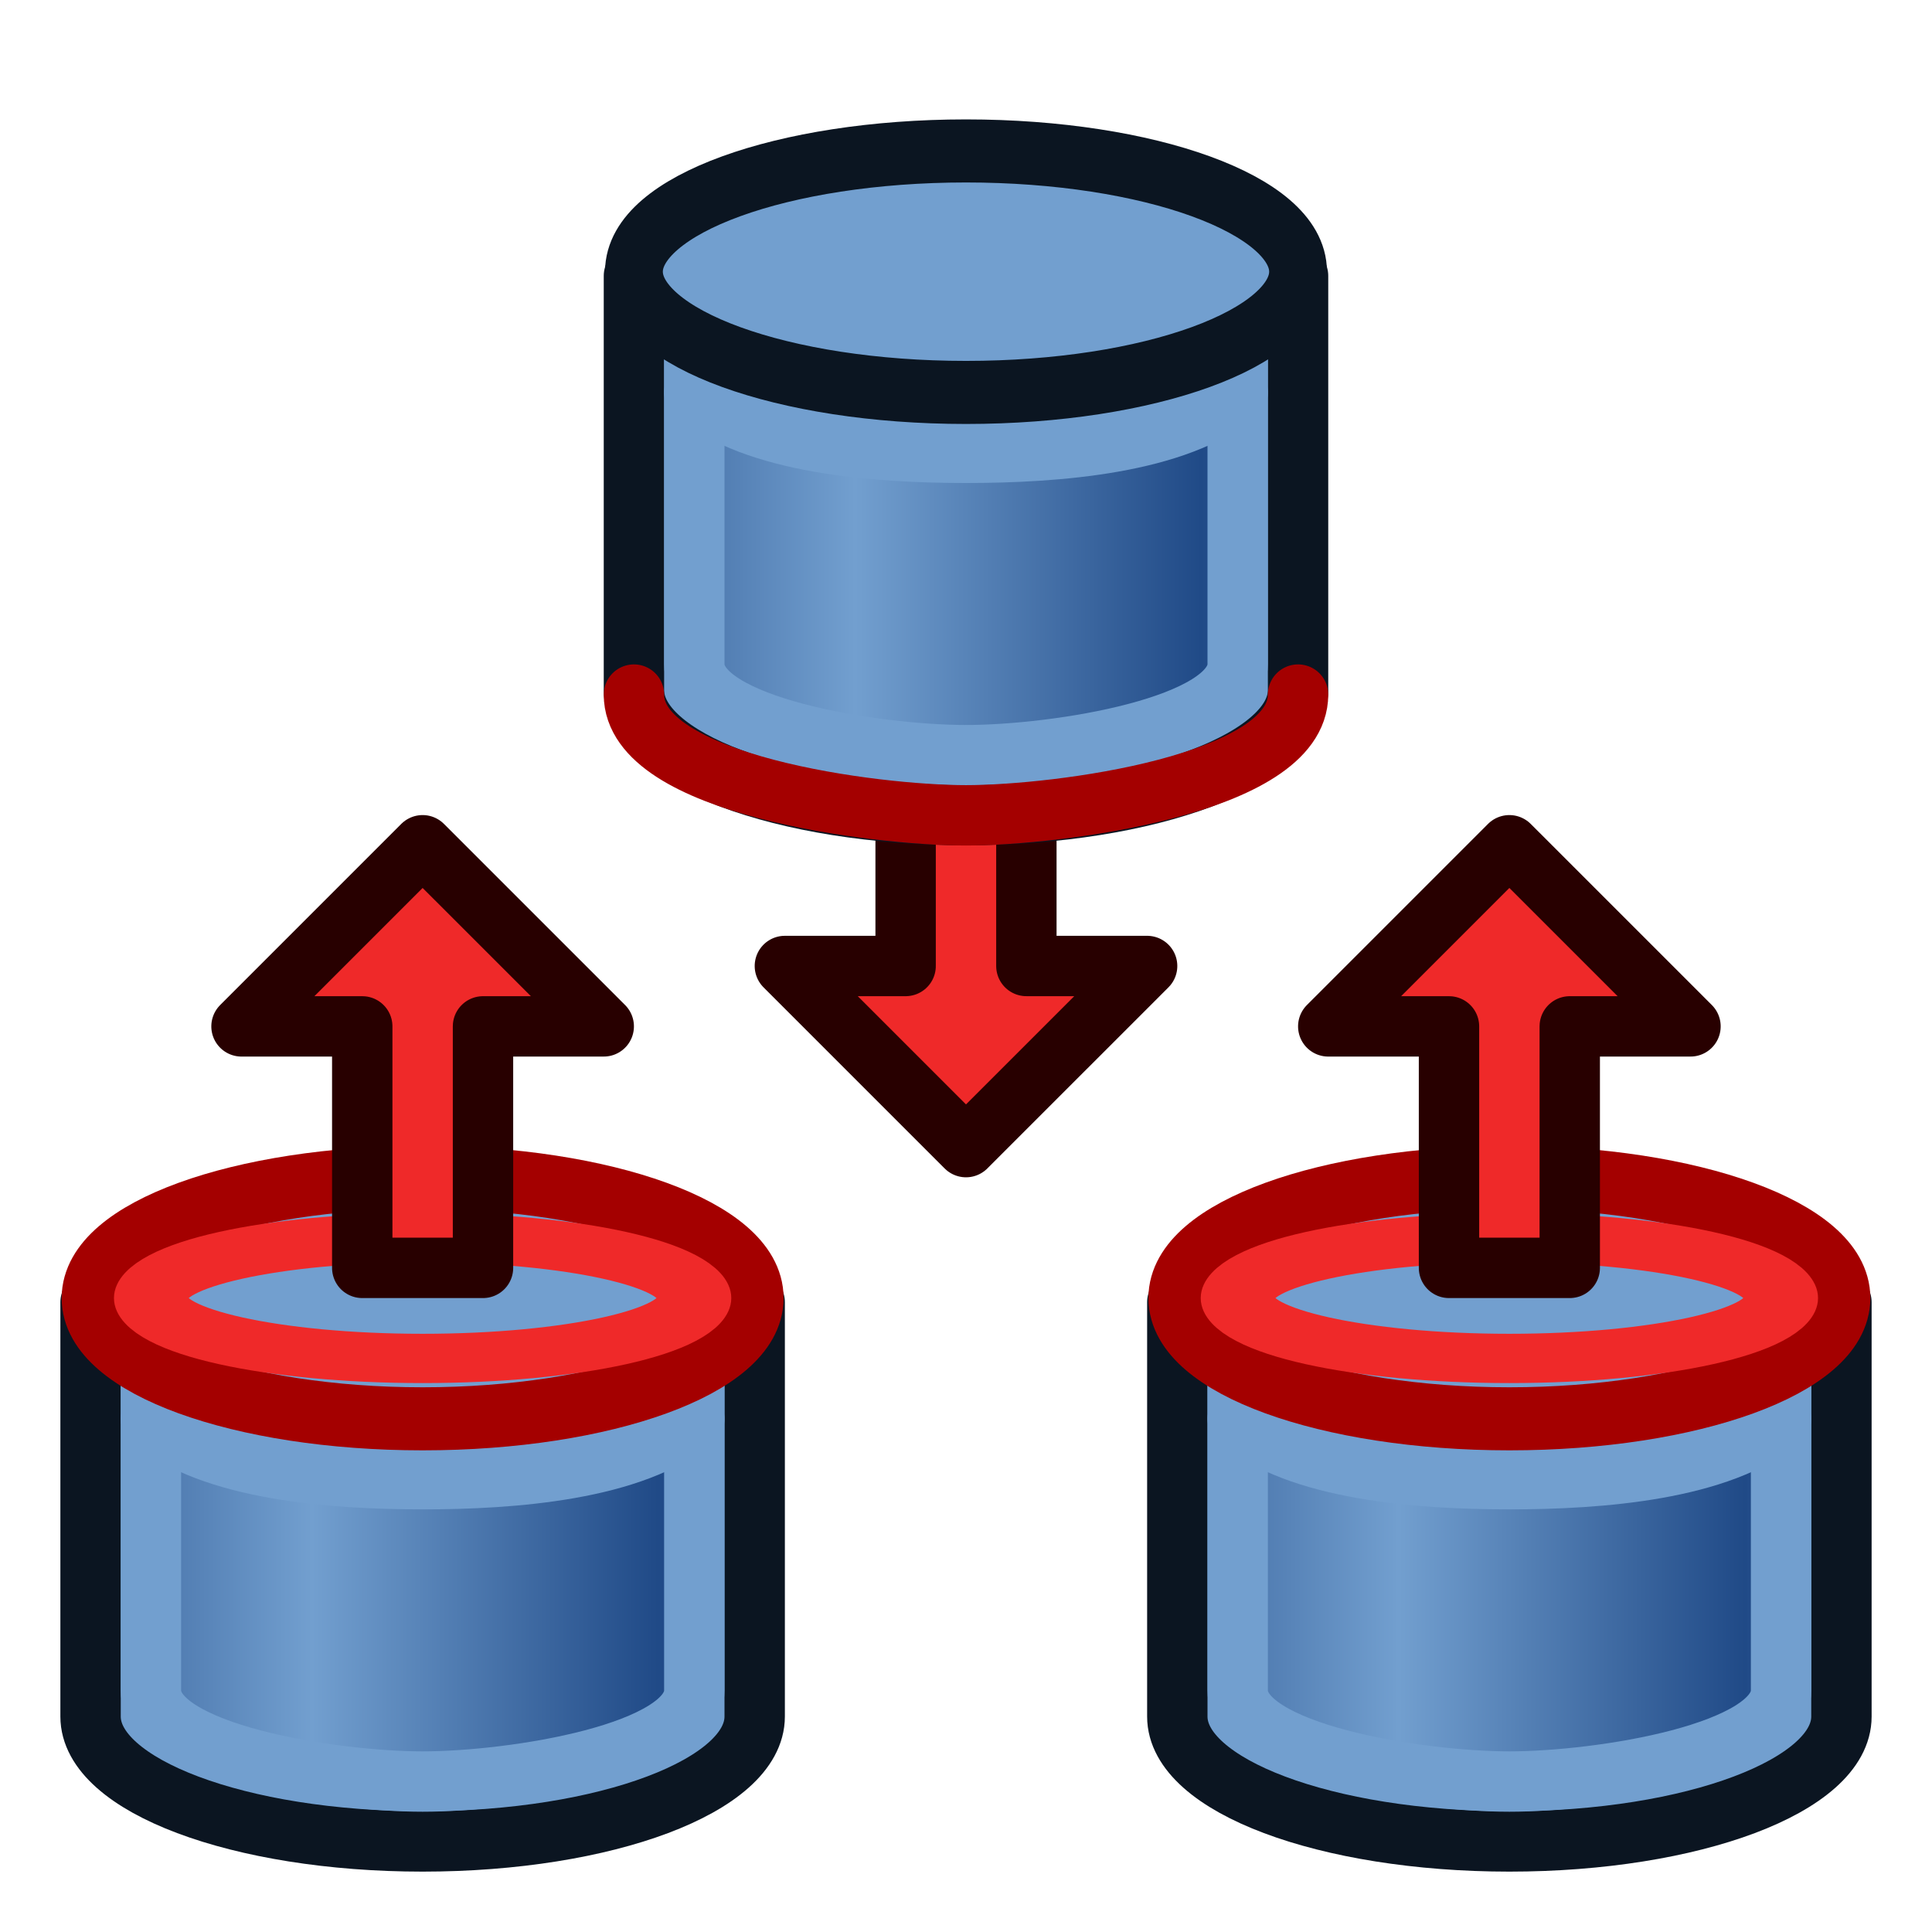
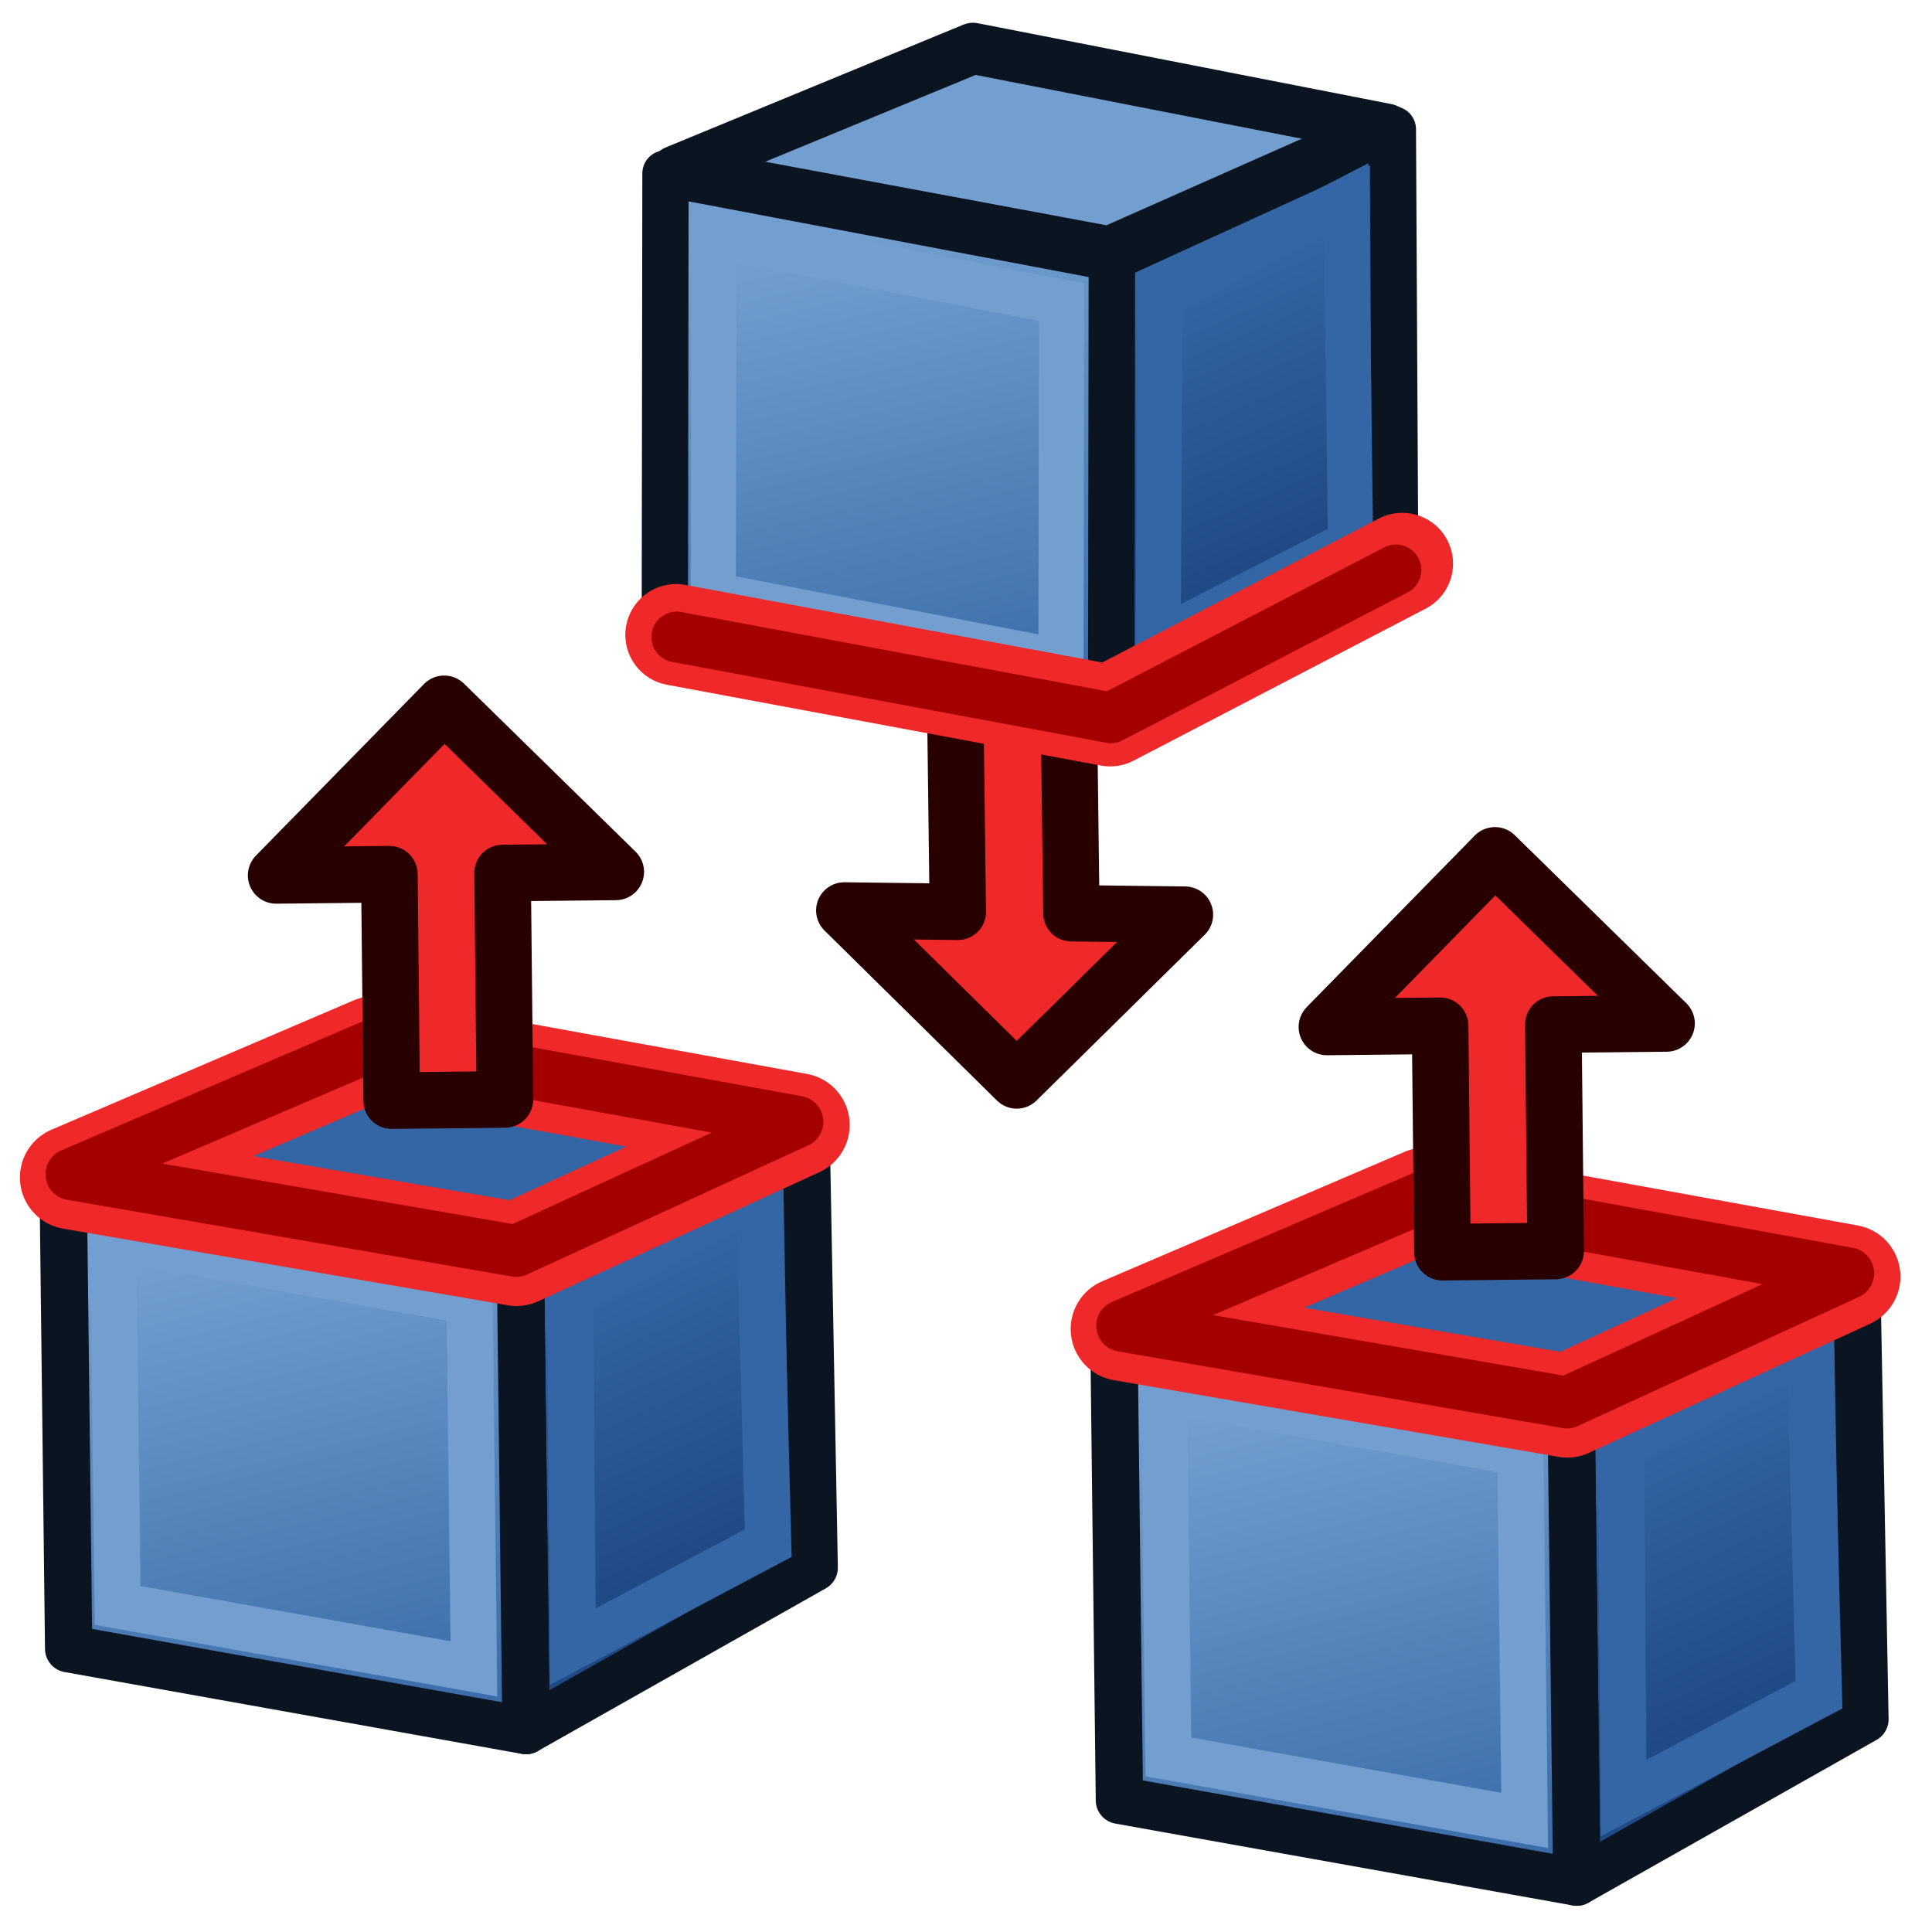
- <svg xmlns="http://www.w3.org/2000/svg" xmlns:xlink="http://www.w3.org/1999/xlink" width="64px" height="64px" id="svg2980" version="1.1">
+ <svg xmlns="http://www.w3.org/2000/svg" xmlns:xlink="http://www.w3.org/1999/xlink" width="68.267" height="68.267" id="svg2980" version="1.1">
  <defs id="defs2982">
    <linearGradient id="linearGradient3864">
      <stop id="stop3866" offset="0" style="stop-color:#71b2f8;stop-opacity:1;" />
      <stop id="stop3868" offset="1" style="stop-color:#002795;stop-opacity:1;" />
    </linearGradient>
    <linearGradient id="linearGradient3377">
      <stop id="stop3379" offset="0" style="stop-color:#faff2b;stop-opacity:1;" />
      <stop id="stop3381" offset="1" style="stop-color:#ffaa00;stop-opacity:1;" />
    </linearGradient>
    <radialGradient xlink:href="#linearGradient3377" id="radialGradient3701" gradientUnits="userSpaceOnUse" cx="84.883" cy="77.043" fx="84.883" fy="77.043" r="19.467" gradientTransform="matrix(2.849242,1.258512,-0.4040415,0.9147407,-125.8413,-100.258)" />
    <linearGradient id="linearGradient3007">
      <stop id="stop3009" offset="0" style="stop-color:#faff2b;stop-opacity:1;" />
      <stop id="stop3011" offset="1" style="stop-color:#ffaa00;stop-opacity:1;" />
    </linearGradient>
    <linearGradient id="linearGradient3377-6">
      <stop id="stop3379-2" offset="0" style="stop-color:#00afff;stop-opacity:1;" />
      <stop id="stop3381-4" offset="1" style="stop-color:#0034ff;stop-opacity:1;" />
    </linearGradient>
    <radialGradient r="19.467" fy="77.043" fx="84.883" cy="77.043" cx="84.883" gradientTransform="matrix(2.849242,1.258512,-0.4040415,0.9147407,-125.8413,-100.258)" gradientUnits="userSpaceOnUse" id="radialGradient3017-8" xlink:href="#linearGradient3377-6" />
    <linearGradient id="linearGradient3835">
      <stop id="stop3837" offset="0" style="stop-color:#faff2b;stop-opacity:1;" />
      <stop id="stop3839" offset="1" style="stop-color:#ffaa00;stop-opacity:1;" />
    </linearGradient>
    <linearGradient id="linearGradient3377-2">
      <stop id="stop3379-7" offset="0" style="stop-color:#faff2b;stop-opacity:1;" />
      <stop id="stop3381-8" offset="1" style="stop-color:#ffaa00;stop-opacity:1;" />
    </linearGradient>
    <radialGradient r="19.467" fy="77.043" fx="84.883" cy="77.043" cx="84.883" gradientTransform="matrix(2.849242,1.258512,-0.4040415,0.9147407,-125.8413,-100.258)" gradientUnits="userSpaceOnUse" id="radialGradient3017-6" xlink:href="#linearGradient3377-2" />
    <linearGradient id="linearGradient3835-1">
      <stop id="stop3837-0" offset="0" style="stop-color:#faff2b;stop-opacity:1;" />
      <stop id="stop3839-9" offset="1" style="stop-color:#ffaa00;stop-opacity:1;" />
    </linearGradient>
    <radialGradient xlink:href="#linearGradient4032" id="radialGradient4112" gradientUnits="userSpaceOnUse" gradientTransform="matrix(-0.1915761,0.4662146,-1.136416,-0.419043,156.5648,24.07671)" cx="86.837" cy="90.601" fx="86.837" fy="90.601" r="19.467" />
    <linearGradient id="linearGradient4032">
      <stop style="stop-color:#71b2f8;stop-opacity:1;" offset="0" id="stop4034" />
      <stop style="stop-color:#002795;stop-opacity:1;" offset="1" id="stop4036" />
    </linearGradient>
    <radialGradient xlink:href="#linearGradient4032" id="radialGradient4114" gradientUnits="userSpaceOnUse" gradientTransform="matrix(0.1903683,-0.6138636,1.99853,-0.190928,-47.1332,165.4556)" cx="113.502" cy="65.849" fx="113.502" fy="65.849" r="19.467" />
    <linearGradient id="linearGradient3171">
      <stop style="stop-color:#71b2f8;stop-opacity:1;" offset="0" id="stop3173" />
      <stop style="stop-color:#002795;stop-opacity:1;" offset="1" id="stop3175" />
    </linearGradient>
    <radialGradient r="19.467" fy="65.849" fx="113.502" cy="65.849" cx="113.502" gradientTransform="matrix(0.1903683,-0.6138636,1.99853,-0.190928,-47.1332,165.4556)" gradientUnits="userSpaceOnUse" id="radialGradient3180" xlink:href="#linearGradient4032" />
    <radialGradient xlink:href="#linearGradient4032-7" id="radialGradient4112-9" gradientUnits="userSpaceOnUse" gradientTransform="matrix(-0.1915761,0.4662146,-1.136416,-0.419043,162.9924,26.56694)" cx="86.837" cy="90.601" fx="86.837" fy="90.601" r="19.467" />
    <linearGradient id="linearGradient4032-7">
      <stop style="stop-color:#71b2f8;stop-opacity:1;" offset="0" id="stop4034-3" />
      <stop style="stop-color:#002795;stop-opacity:1;" offset="1" id="stop4036-6" />
    </linearGradient>
    <radialGradient xlink:href="#linearGradient4032-7" id="radialGradient4114-3" gradientUnits="userSpaceOnUse" gradientTransform="matrix(0.1903683,-0.6138636,1.99853,-0.190928,-47.1332,165.4556)" cx="113.502" cy="65.849" fx="113.502" fy="65.849" r="19.467" />
    <linearGradient id="linearGradient3171-9">
      <stop style="stop-color:#71b2f8;stop-opacity:1;" offset="0" id="stop3173-7" />
      <stop style="stop-color:#002795;stop-opacity:1;" offset="1" id="stop3175-5" />
    </linearGradient>
    <radialGradient r="19.467" fy="65.849" fx="113.502" cy="65.849" cx="113.502" gradientTransform="matrix(0.1903683,-0.6138636,1.99853,-0.190928,-47.1332,165.4556)" gradientUnits="userSpaceOnUse" id="radialGradient3180-6" xlink:href="#linearGradient4032-7" />
    <linearGradient id="linearGradient4032-8">
      <stop style="stop-color:#71b2f8;stop-opacity:1;" offset="0" id="stop4034-4" />
      <stop style="stop-color:#002795;stop-opacity:1;" offset="1" id="stop4036-3" />
    </linearGradient>
    <radialGradient xlink:href="#linearGradient4032-8" id="radialGradient4114-9" gradientUnits="userSpaceOnUse" gradientTransform="matrix(0.1903683,-0.6138636,1.99853,-0.190928,-47.1332,165.4556)" cx="113.502" cy="65.849" fx="113.502" fy="65.849" r="19.467" />
    <linearGradient id="linearGradient3171-1">
      <stop style="stop-color:#71b2f8;stop-opacity:1;" offset="0" id="stop3173-0" />
      <stop style="stop-color:#002795;stop-opacity:1;" offset="1" id="stop3175-3" />
    </linearGradient>
    <linearGradient xlink:href="#linearGradient4032-0" id="linearGradient3822" x1="154.135" y1="33.267" x2="165.616" y2="46.43" gradientUnits="userSpaceOnUse" />
    <linearGradient id="linearGradient4032-0">
      <stop style="stop-color:#71b2f8;stop-opacity:1;" offset="0" id="stop4034-37" />
      <stop style="stop-color:#002795;stop-opacity:1;" offset="1" id="stop4036-1" />
    </linearGradient>
    <radialGradient xlink:href="#linearGradient4032-0" id="radialGradient3703" gradientUnits="userSpaceOnUse" cx="132.705" cy="90.193" fx="132.705" fy="90.193" r="19.467" gradientTransform="matrix(-0.08162339,1.394907,-1.157257,-0.2696337,245.2277,-105.4436)" />
    <linearGradient id="linearGradient3284">
      <stop style="stop-color:#71b2f8;stop-opacity:1;" offset="0" id="stop3286" />
      <stop style="stop-color:#002795;stop-opacity:1;" offset="1" id="stop3288" />
    </linearGradient>
    <radialGradient r="19.467" fy="90.193" fx="132.705" cy="90.193" cx="132.705" gradientTransform="matrix(-0.08162339,1.394907,-1.157257,-0.2696337,245.2277,-105.4436)" gradientUnits="userSpaceOnUse" id="radialGradient3294" xlink:href="#linearGradient4032-0" />
-     <linearGradient xlink:href="#linearGradient3193" id="linearGradient3191" x1="11.758" y1="27.364" x2="21.166" y2="55.146" gradientUnits="userSpaceOnUse" gradientTransform="matrix(-0.999956,0.00937982,-0.00937982,-0.999956,39.60823,75.666)" />
+     <linearGradient xlink:href="#linearGradient3193" id="linearGradient3191" x1="11.758" y1="27.364" x2="21.166" y2="55.146" gradientUnits="userSpaceOnUse" gradientTransform="rotate(179.4626,19.62668,37.92588)" />
    <linearGradient id="linearGradient3193">
      <stop id="stop3195" offset="0" style="stop-color:#68ff00;stop-opacity:1;" />
      <stop id="stop3197" offset="1" style="stop-color:#078b00;stop-opacity:1;" />
    </linearGradient>
    <linearGradient y2="28.944" x2="8.481" y1="44.721" x1="25.351" gradientTransform="matrix(-0.6108909,0.00703486,-0.0057303,-0.7499672,94.13183,75.27625)" gradientUnits="userSpaceOnUse" id="linearGradient4353" xlink:href="#linearGradient3193" />
-     <linearGradient xlink:href="#linearGradient3801-6-7" id="linearGradient3807-3-6" x1="110" y1="35" x2="85" y2="35" gradientUnits="userSpaceOnUse" spreadMethod="reflect" gradientTransform="matrix(0.4583334,0,0,0.5172414,-28.625,1.448273)" />
-     <linearGradient id="linearGradient3801-6-7">
-       <stop style="stop-color:#204a87;stop-opacity:1" offset="0" id="stop3803-7-5" />
-       <stop style="stop-color:#729fcf;stop-opacity:1" offset="1" id="stop3805-5-3" />
-     </linearGradient>
    <linearGradient xlink:href="#linearGradient3801-6" id="linearGradient3807-3" x1="110" y1="35" x2="85" y2="35" gradientUnits="userSpaceOnUse" spreadMethod="reflect" gradientTransform="matrix(0.4583334,0,0,0.5172414,-28.625,1.448273)" />
    <linearGradient id="linearGradient3801-6">
      <stop style="stop-color:#204a87;stop-opacity:1" offset="0" id="stop3803-7" />
      <stop style="stop-color:#729fcf;stop-opacity:1" offset="1" id="stop3805-5" />
    </linearGradient>
    <linearGradient xlink:href="#linearGradient3801-6" id="linearGradient3282" gradientUnits="userSpaceOnUse" gradientTransform="matrix(0.4583334,0,0,0.5172414,-28.05393,1.950209)" spreadMethod="reflect" x1="110" y1="35" x2="85" y2="35" />
-     <linearGradient xlink:href="#linearGradient3801-6" id="linearGradient3297" gradientUnits="userSpaceOnUse" gradientTransform="matrix(0.4583334,0,0,0.5172414,-12.05393,1.950209)" spreadMethod="reflect" x1="110" y1="35" x2="85" y2="35" />
-     <linearGradient xlink:href="#linearGradient3801-6-7-6" id="linearGradient3807-3-6-3" x1="110" y1="35" x2="85" y2="35" gradientUnits="userSpaceOnUse" spreadMethod="reflect" gradientTransform="matrix(0.4583334,0,0,0.5172414,-28.625,1.448273)" />
-     <linearGradient id="linearGradient3801-6-7-6">
-       <stop style="stop-color:#204a87;stop-opacity:1" offset="0" id="stop3803-7-5-7" />
-       <stop style="stop-color:#729fcf;stop-opacity:1" offset="1" id="stop3805-5-3-5" />
+     <linearGradient id="linearGradient3777">
+       <stop style="stop-color:#204a87;stop-opacity:1" offset="0" id="stop3779" />
+       <stop style="stop-color:#3465a4;stop-opacity:1" offset="1" id="stop3781" />
    </linearGradient>
+     <linearGradient id="linearGradient3767">
+       <stop style="stop-color:#3465a4;stop-opacity:1" offset="0" id="stop3769" />
+       <stop style="stop-color:#729fcf;stop-opacity:1" offset="1" id="stop3771" />
+     </linearGradient>
+     <linearGradient xlink:href="#linearGradient3777" id="linearGradient6035" gradientUnits="userSpaceOnUse" gradientTransform="matrix(0.8078037,-0.2039924,0.2067134,0.8185787,-10.27794,101.6984)" x1="57.045" y1="-38.46" x2="53.147" y2="-47.547" />
+     <linearGradient xlink:href="#linearGradient3767" id="linearGradient6037" gradientUnits="userSpaceOnUse" gradientTransform="matrix(0.8078037,-0.2039924,0.2067134,0.8185787,-10.27794,101.6984)" x1="43.767" y1="-29.576" x2="39.42" y2="-48.839" />
+     <linearGradient xlink:href="#linearGradient3777" id="linearGradient4332" gradientUnits="userSpaceOnUse" gradientTransform="matrix(0.8078037,-0.2039924,0.2067134,0.8185787,-10.27794,101.6984)" x1="57.045" y1="-38.46" x2="53.147" y2="-47.547" />
+     <linearGradient xlink:href="#linearGradient3767" id="linearGradient4334" gradientUnits="userSpaceOnUse" gradientTransform="matrix(0.8078037,-0.2039924,0.2067134,0.8185787,-10.27794,101.6984)" x1="43.767" y1="-29.576" x2="39.42" y2="-48.839" />
+     <linearGradient xlink:href="#linearGradient3777" id="linearGradient4332-3" gradientUnits="userSpaceOnUse" gradientTransform="matrix(0.8078037,-0.2039924,0.2067134,0.8185787,-10.27794,101.6984)" x1="57.045" y1="-38.46" x2="53.147" y2="-47.547" />
+     <linearGradient xlink:href="#linearGradient3767" id="linearGradient4334-5" gradientUnits="userSpaceOnUse" gradientTransform="matrix(0.8078037,-0.2039924,0.2067134,0.8185787,-10.27794,101.6984)" x1="43.767" y1="-29.576" x2="39.42" y2="-48.839" />
  </defs>
  <g id="layer1">
-     <g id="g3760-8" transform="matrix(0.3980009,0,0,0.493381,18.71021,-4.578477)" />
+     <g id="g3760-8" transform="matrix(0.3980009,0,0,0.493381,19.95755,-4.883709)" />
    <g id="g3251">
-       <g id="g3205" transform="translate(-0.5710747,15.48887)">
-         <g id="g3287" transform="translate(1.999999,-13.99081)">
-           <g id="g3146" transform="matrix(-0.8660254,0.5,-0.5,-0.8660254,66.92745,50.009)">
-             <g transform="matrix(-2.055034,1.201529,-1.186474,-2.081109,4.496215,96.61577)" id="g3165" />
-             <path id="path3948-2" d="M 24.732,29.876 26.928,38.072 23.464,36.072 19.464,43 16,41 20,34.072 16.536,32.072 z" style="fill:#ef2929;stroke:#280000;stroke-width:2;stroke-linecap:butt;stroke-linejoin:round;stroke-opacity:1" />
+       <g id="g3205" transform="translate(-0.6091463,16.52146)">
+         <g id="g3287" transform="translate(2.133332,-14.92353)">
+           <g id="g4269" transform="matrix(0.9692191,0.2461997,-0.2461997,0.9692191,12.59545,-5.566076)">
+             <path id="path3948-2-1-0-8" d="m 31.512,35.48 4.318,-7.142 -3.901,0.94 -4.089,-15.285 -3.901,0.94 4.089,15.285 -3.901,0.94 z" style="fill:#ef2929;stroke:#280000;stroke-width:1.992;stroke-linecap:butt;stroke-linejoin:round;stroke-opacity:1" />
+             <g transform="matrix(1.196006,0,0,1.196006,0.2049872,14.28632)" id="g6084">
+               <g id="g4374-7-3-1" transform="translate(2.820758,-58.52331)">
+                 <path style="fill:#729fcf;fill-opacity:1;fill-rule:nonzero;stroke:#0b1521;stroke-width:1.512px;stroke-linecap:butt;stroke-linejoin:round;stroke-miterlimit:4;stroke-dasharray:none;stroke-opacity:1" d="M 6.971,52.685 19.987,51.842 27.022,46.315 14.596,47.008 Z" id="path22256-8-1-9-3-7-9" />
+                 <path style="fill:url(#linearGradient6035);fill-opacity:1;fill-rule:evenodd;stroke:#0b1521;stroke-width:1.368px;stroke-linecap:butt;stroke-linejoin:round;stroke-miterlimit:4;stroke-dasharray:none;stroke-opacity:1" d="M 27.207,46.272 30.459,58.794 23.457,65.314 20.094,51.998 Z" id="path22258-0-2-2-6-5-4" />
+                 <path style="fill:url(#linearGradient6037);fill-opacity:1;fill-rule:evenodd;stroke:#0b1521;stroke-width:1.368px;stroke-linecap:butt;stroke-linejoin:round;stroke-miterlimit:4;stroke-dasharray:none;stroke-opacity:1" d="M 6.7,52.827 20.094,51.998 23.457,65.314 10.051,66.098 Z" id="path22260-6-7-0-1-9-7" />
+                 <path style="fill:none;stroke:#729fcf;stroke-width:1.335px;stroke-linecap:butt;stroke-linejoin:miter;stroke-miterlimit:4;stroke-dasharray:none;stroke-opacity:1" d="M 8.532,54.248 11.134,64.551 21.577,63.931 18.976,53.628 Z" id="path22262-3-0-2-2-2-8" />
+                 <path style="fill:none;stroke:#3465a4;stroke-width:1.335px;stroke-linecap:butt;stroke-linejoin:miter;stroke-miterlimit:4;stroke-dasharray:none;stroke-opacity:1" d="m 21.756,52.743 2.451,9.894 4.794,-4.223 -2.615,-9.776 z" id="path22264-5-9-3-9-2-4" />
+               </g>
+               <g id="g6079" transform="translate(-1.790055,-4.195442)">
+                 <g transform="translate(-26.57113,-0.6153314)" id="g6068">
+                   <path style="opacity:1;fill:none;fill-opacity:1;fill-rule:nonzero;stroke:#ef2929;stroke-width:3;stroke-linecap:round;stroke-linejoin:round;stroke-miterlimit:4;stroke-dasharray:none;stroke-opacity:1" d="M 41.542,12.248 54.559,11.405 61.817,4.927" id="path22256-8-1-7-3-8-5" />
+                 </g>
+                 <path id="path22256-8-1-7-5-1-9-0" d="M 15.005,11.69 28.022,10.847 35.112,4.537" style="opacity:1;fill:none;fill-opacity:1;fill-rule:nonzero;stroke:#a40000;stroke-width:1.5;stroke-linecap:round;stroke-linejoin:round;stroke-miterlimit:4;stroke-dasharray:none;stroke-opacity:1" />
+               </g>
+             </g>
          </g>
-           <path id="path2994-3-3" d="m 41.571,21.364 c 0,2.285 -4.925,4.138 -11,4.138 -6.075,0 -11,-1.853 -11,-4.138 l -10e-7,-13.724 22,0 z" style="fill:#729fcf;stroke:#0b1521;stroke-width:2;stroke-linecap:round;stroke-linejoin:round;stroke-miterlimit:4.5;stroke-opacity:1;stroke-dashoffset:20.4" />
-           <path id="path2994-3-6-5" d="m 39.571,20.502 c 0,2.078 -6,3.016 -9,3.016 -3,0 -9,-0.938 -9,-3.016 l -10e-7,-11.655 18,0 z" style="fill:url(#linearGradient3297);fill-opacity:1;stroke:#729fcf;stroke-width:2;stroke-linecap:round;stroke-linejoin:round;stroke-miterlimit:4.5;stroke-opacity:1;stroke-dashoffset:20.4" />
-           <path id="path2994-3-6-9-6" d="m 39.571,11.502 c -2,1.701 -6,2 -9,2 -3,0 -7,-0.299 -9,-2" style="fill:none;stroke:#729fcf;stroke-width:2;stroke-linecap:round;stroke-linejoin:round;stroke-miterlimit:4.5;stroke-opacity:1;stroke-dashoffset:20.4" />
-           <path transform="matrix(0.5238095,0,0,0.5714285,48.90441,-6.783778)" d="m -14,25 a 21,7 0 1 1 -42,0 21,7 0 1 1 42,0 z" id="path2994-2" style="fill:#729fcf;stroke:#0b1521;stroke-width:3.656;stroke-linecap:round;stroke-linejoin:round;stroke-miterlimit:4.5;stroke-opacity:1;stroke-dasharray:none;stroke-dashoffset:20.4" />
-           <path id="path2994-3-6-9-6-3" d="m 41.571,21.511 c 0,3 -8,4 -11,4 -3,0 -11,-1 -11,-4" style="fill:none;stroke:#a40000;stroke-width:2;stroke-linecap:round;stroke-linejoin:round;stroke-miterlimit:4.5;stroke-opacity:1;stroke-dashoffset:20.4" />
-           <g transform="translate(-1.428925,34.50194)" id="g3205-5-3">
-             <path id="path2994-3-3-6-5" d="m 25,20.862 c 0,2.285 -4.925,4.138 -11,4.138 C 7.925,25 3,23.147 3,20.862 l -1e-6,-13.724 22,0 z" style="fill:#729fcf;stroke:#0b1521;stroke-width:2;stroke-linecap:round;stroke-linejoin:round;stroke-miterlimit:4.5;stroke-opacity:1;stroke-dashoffset:20.4" />
-             <path id="path2994-3-6-5-2-6" d="m 23,20 c 0,2.078 -6,3.016 -9,3.016 -3,0 -9,-0.938 -9,-3.016 l -1e-6,-11.655 18,0 z" style="fill:url(#linearGradient3807-3-6-3);fill-opacity:1;stroke:#729fcf;stroke-width:2;stroke-linecap:round;stroke-linejoin:round;stroke-miterlimit:4.5;stroke-opacity:1;stroke-dashoffset:20.4" />
-             <path id="path2994-3-6-9-6-9-2" d="M 23,11 C 21,12.701 17,13 14,13 11,13 7,12.701 5,11" style="fill:none;stroke:#729fcf;stroke-width:2;stroke-linecap:round;stroke-linejoin:round;stroke-miterlimit:4.5;stroke-opacity:1;stroke-dashoffset:20.4" />
-             <path transform="matrix(0.5238095,0,0,0.5714285,32.33333,-7.285713)" d="m -14,25 c 0,3.866 -9.402,7 -21,7 -11.598,0 -21,-3.134 -21,-7 0,-3.866 9.402,-7 21,-7 11.598,0 21,3.134 21,7 z" id="path2994-2-1-9" style="fill:#729fcf;stroke:#a40000;stroke-width:3.656;stroke-linecap:round;stroke-linejoin:round;stroke-miterlimit:4.5;stroke-opacity:1;stroke-dasharray:none;stroke-dashoffset:20.4" />
-             <path transform="matrix(0.4285714,0,0,0.2857143,29,-0.1428573)" d="m -14,25 c 0,3.866 -9.402,7 -21,7 -11.598,0 -21,-3.134 -21,-7 0,-3.866 9.402,-7 21,-7 11.598,0 21,3.134 21,7 z" id="path2994-2-3-2-1" style="fill:#729fcf;stroke:#ef2929;stroke-width:5.715;stroke-linecap:round;stroke-linejoin:round;stroke-miterlimit:4.5;stroke-opacity:1;stroke-dasharray:none;stroke-dashoffset:20.4" />
+           <g id="g4255" transform="matrix(0.969887,0.2435552,-0.2435552,0.969887,14.50148,-11.58111)">
+             <g id="g4514-9-1" style="opacity:1" transform="matrix(1.222401,-0.01290286,0.01290286,1.222401,19.64282,-10.26079)">
+               <g id="g4374-7-8" transform="translate(6.55459,-3.823511)">
+                 <path style="fill:#3465a4;fill-opacity:1;fill-rule:nonzero;stroke:#0b1521;stroke-width:1.512px;stroke-linecap:butt;stroke-linejoin:round;stroke-miterlimit:4;stroke-dasharray:none;stroke-opacity:1" d="M 6.971,52.685 19.987,51.842 27.022,46.315 14.596,47.008 Z" id="path22256-8-1-9-3-7" />
+                 <path style="fill:url(#linearGradient4332);fill-opacity:1;fill-rule:evenodd;stroke:#0b1521;stroke-width:1.368px;stroke-linecap:butt;stroke-linejoin:round;stroke-miterlimit:4;stroke-dasharray:none;stroke-opacity:1" d="M 27.207,46.272 30.459,58.794 23.457,65.314 20.094,51.998 Z" id="path22258-0-2-2-6-92" />
+                 <path style="fill:url(#linearGradient4334);fill-opacity:1;fill-rule:evenodd;stroke:#0b1521;stroke-width:1.368px;stroke-linecap:butt;stroke-linejoin:round;stroke-miterlimit:4;stroke-dasharray:none;stroke-opacity:1" d="M 6.7,52.827 20.094,51.998 23.457,65.314 10.051,66.098 Z" id="path22260-6-7-0-1-0" />
+                 <path style="fill:none;stroke:#729fcf;stroke-width:1.335px;stroke-linecap:butt;stroke-linejoin:miter;stroke-miterlimit:4;stroke-dasharray:none;stroke-opacity:1" d="M 8.532,54.248 11.134,64.551 21.577,63.931 18.976,53.628 Z" id="path22262-3-0-2-2-23" />
+                 <path style="fill:none;stroke:#3465a4;stroke-width:1.335px;stroke-linecap:butt;stroke-linejoin:miter;stroke-miterlimit:4;stroke-dasharray:none;stroke-opacity:1" d="m 21.756,52.743 2.451,9.894 4.794,-4.223 -2.615,-9.776 z" id="path22264-5-9-3-9-75" />
+               </g>
+               <path style="opacity:1;fill:none;fill-opacity:1;fill-rule:nonzero;stroke:#ef2929;stroke-width:3;stroke-linecap:butt;stroke-linejoin:round;stroke-miterlimit:4;stroke-dasharray:none;stroke-opacity:1" d="M 13.516,49.007 26.533,48.163 33.567,42.637 21.142,43.33 Z" id="path22256-8-1-7-3-9" />
+               <path style="opacity:1;fill:none;fill-opacity:1;fill-rule:nonzero;stroke:#a40000;stroke-width:1.5;stroke-linecap:butt;stroke-linejoin:round;stroke-miterlimit:4;stroke-dasharray:none;stroke-opacity:1" d="m 13.484,48.919 13.017,-0.843 7.034,-5.527 -12.426,0.693 z" id="path22256-8-1-7-5-1-2" />
+             </g>
+             <g id="g3146-7-7-3" transform="matrix(-0.9645129,-0.2640356,-0.2640356,0.9645129,77.22574,7.749497)">
+               <g transform="matrix(-2.055034,1.201529,-1.186474,-2.081109,4.496215,96.61577)" id="g3165-0-0-6" />
+               <path id="path3948-2-9-9-7" d="M 24.732,29.876 26.928,38.072 23.464,36.072 19.464,43 16,41 20,34.072 16.536,32.072 Z" style="fill:#ef2929;stroke:#280000;stroke-width:2;stroke-linecap:butt;stroke-linejoin:round;stroke-opacity:1" />
+             </g>
          </g>
-           <g id="g3146-7-2" transform="matrix(-0.8660254,-0.5,-0.5,0.8660254,48.92745,12.99488)">
-             <g transform="matrix(-2.055034,1.201529,-1.186474,-2.081109,4.496215,96.61577)" id="g3165-0-7" />
-             <path id="path3948-2-9-0" d="M 24.732,29.876 26.928,38.072 23.464,36.072 19.464,43 16,41 20,34.072 16.536,32.072 z" style="fill:#ef2929;stroke:#280000;stroke-width:2;stroke-linecap:butt;stroke-linejoin:round;stroke-opacity:1" />
+           <g id="g4255-6" transform="matrix(0.969887,0.2435552,-0.2435552,0.969887,-22.62688,-16.93599)">
+             <g id="g4514-9-1-2" style="opacity:1" transform="matrix(1.222401,-0.01290286,0.01290286,1.222401,19.64282,-10.26079)">
+               <g id="g4374-7-8-9" transform="translate(6.55459,-3.823511)">
+                 <path style="fill:#3465a4;fill-opacity:1;fill-rule:nonzero;stroke:#0b1521;stroke-width:1.512px;stroke-linecap:butt;stroke-linejoin:round;stroke-miterlimit:4;stroke-dasharray:none;stroke-opacity:1" d="M 6.971,52.685 19.987,51.842 27.022,46.315 14.596,47.008 Z" id="path22256-8-1-9-3-7-1" />
+                 <path style="fill:url(#linearGradient4332-3);fill-opacity:1;fill-rule:evenodd;stroke:#0b1521;stroke-width:1.368px;stroke-linecap:butt;stroke-linejoin:round;stroke-miterlimit:4;stroke-dasharray:none;stroke-opacity:1" d="M 27.207,46.272 30.459,58.794 23.457,65.314 20.094,51.998 Z" id="path22258-0-2-2-6-92-2" />
+                 <path style="fill:url(#linearGradient4334-5);fill-opacity:1;fill-rule:evenodd;stroke:#0b1521;stroke-width:1.368px;stroke-linecap:butt;stroke-linejoin:round;stroke-miterlimit:4;stroke-dasharray:none;stroke-opacity:1" d="M 6.7,52.827 20.094,51.998 23.457,65.314 10.051,66.098 Z" id="path22260-6-7-0-1-0-7" />
+                 <path style="fill:none;stroke:#729fcf;stroke-width:1.335px;stroke-linecap:butt;stroke-linejoin:miter;stroke-miterlimit:4;stroke-dasharray:none;stroke-opacity:1" d="M 8.532,54.248 11.134,64.551 21.577,63.931 18.976,53.628 Z" id="path22262-3-0-2-2-23-0" />
+                 <path style="fill:none;stroke:#3465a4;stroke-width:1.335px;stroke-linecap:butt;stroke-linejoin:miter;stroke-miterlimit:4;stroke-dasharray:none;stroke-opacity:1" d="m 21.756,52.743 2.451,9.894 4.794,-4.223 -2.615,-9.776 z" id="path22264-5-9-3-9-75-9" />
+               </g>
+               <path style="opacity:1;fill:none;fill-opacity:1;fill-rule:nonzero;stroke:#ef2929;stroke-width:3;stroke-linecap:butt;stroke-linejoin:round;stroke-miterlimit:4;stroke-dasharray:none;stroke-opacity:1" d="M 13.516,49.007 26.533,48.163 33.567,42.637 21.142,43.33 Z" id="path22256-8-1-7-3-9-3" />
+               <path style="opacity:1;fill:none;fill-opacity:1;fill-rule:nonzero;stroke:#a40000;stroke-width:1.5;stroke-linecap:butt;stroke-linejoin:round;stroke-miterlimit:4;stroke-dasharray:none;stroke-opacity:1" d="m 13.484,48.919 13.017,-0.843 7.034,-5.527 -12.426,0.693 z" id="path22256-8-1-7-5-1-2-6" />
+             </g>
+             <g id="g3146-7-7-3-0" transform="matrix(-0.9645129,-0.2640356,-0.2640356,0.9645129,77.22574,7.749497)">
+               <g transform="matrix(-2.055034,1.201529,-1.186474,-2.081109,4.496215,96.61577)" id="g3165-0-0-6-6" />
+               <path id="path3948-2-9-9-7-2" d="M 24.732,29.876 26.928,38.072 23.464,36.072 19.464,43 16,41 20,34.072 16.536,32.072 Z" style="fill:#ef2929;stroke:#280000;stroke-width:2;stroke-linecap:butt;stroke-linejoin:round;stroke-opacity:1" />
+             </g>
          </g>
        </g>
      </g>
    </g>
-     <g transform="translate(36,36)" id="g3205-5">
-       <path id="path2994-3-3-6" d="m 25,20.862 c 0,2.285 -4.925,4.138 -11,4.138 C 7.925,25 3,23.147 3,20.862 l -1e-6,-13.724 22,0 z" style="fill:#729fcf;stroke:#0b1521;stroke-width:2;stroke-linecap:round;stroke-linejoin:round;stroke-miterlimit:4.5;stroke-opacity:1;stroke-dashoffset:20.4" />
-       <path id="path2994-3-6-5-2" d="m 23,20 c 0,2.078 -6,3.016 -9,3.016 -3,0 -9,-0.938 -9,-3.016 l -1e-6,-11.655 18,0 z" style="fill:url(#linearGradient3807-3-6);fill-opacity:1;stroke:#729fcf;stroke-width:2;stroke-linecap:round;stroke-linejoin:round;stroke-miterlimit:4.5;stroke-opacity:1;stroke-dashoffset:20.4" />
-       <path id="path2994-3-6-9-6-9" d="M 23,11 C 21,12.701 17,13 14,13 11,13 7,12.701 5,11" style="fill:none;stroke:#729fcf;stroke-width:2;stroke-linecap:round;stroke-linejoin:round;stroke-miterlimit:4.5;stroke-opacity:1;stroke-dashoffset:20.4" />
-       <path transform="matrix(0.5238095,0,0,0.5714285,32.33333,-7.285713)" d="m -14,25 c 0,3.866 -9.402,7 -21,7 -11.598,0 -21,-3.134 -21,-7 0,-3.866 9.402,-7 21,-7 11.598,0 21,3.134 21,7 z" id="path2994-2-1" style="fill:#729fcf;stroke:#a40000;stroke-width:3.656;stroke-linecap:round;stroke-linejoin:round;stroke-miterlimit:4.5;stroke-opacity:1;stroke-dasharray:none;stroke-dashoffset:20.4" />
-       <path transform="matrix(0.4285714,0,0,0.2857143,29,-0.1428573)" d="m -14,25 c 0,3.866 -9.402,7 -21,7 -11.598,0 -21,-3.134 -21,-7 0,-3.866 9.402,-7 21,-7 11.598,0 21,3.134 21,7 z" id="path2994-2-3-2" style="fill:#729fcf;stroke:#ef2929;stroke-width:5.715;stroke-linecap:round;stroke-linejoin:round;stroke-miterlimit:4.5;stroke-opacity:1;stroke-dasharray:none;stroke-dashoffset:20.4" />
-     </g>
-     <g id="g3146-7" transform="matrix(-0.8660254,-0.5,-0.5,0.8660254,86.35638,14.49294)">
-       <g transform="matrix(-2.055034,1.201529,-1.186474,-2.081109,4.496215,96.61577)" id="g3165-0" />
-       <path id="path3948-2-9" d="M 24.732,29.876 26.928,38.072 23.464,36.072 19.464,43 16,41 20,34.072 16.536,32.072 z" style="fill:#ef2929;stroke:#280000;stroke-width:2;stroke-linecap:butt;stroke-linejoin:round;stroke-opacity:1" />
-     </g>
  </g>
</svg>
